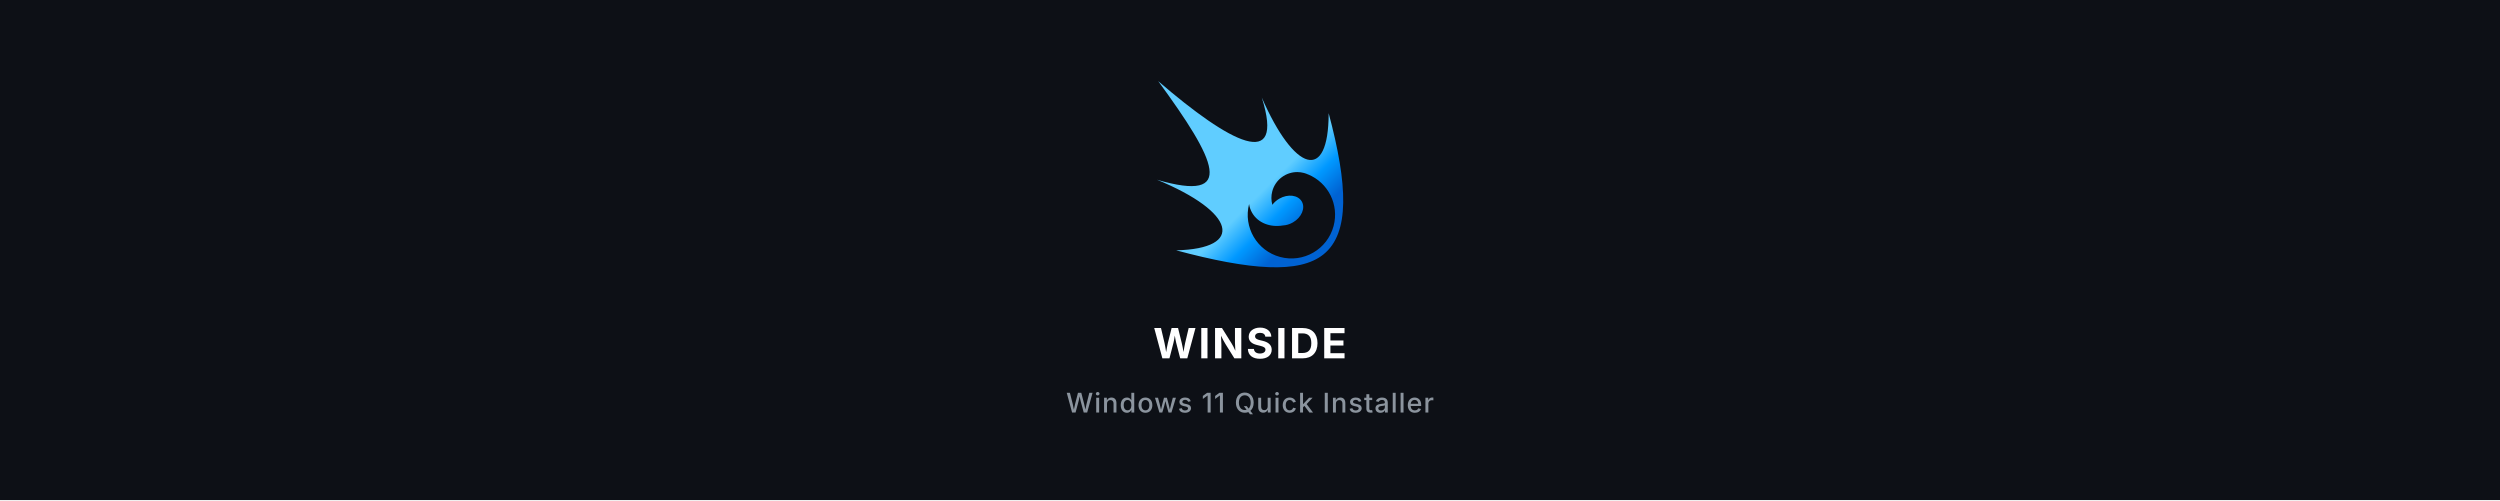
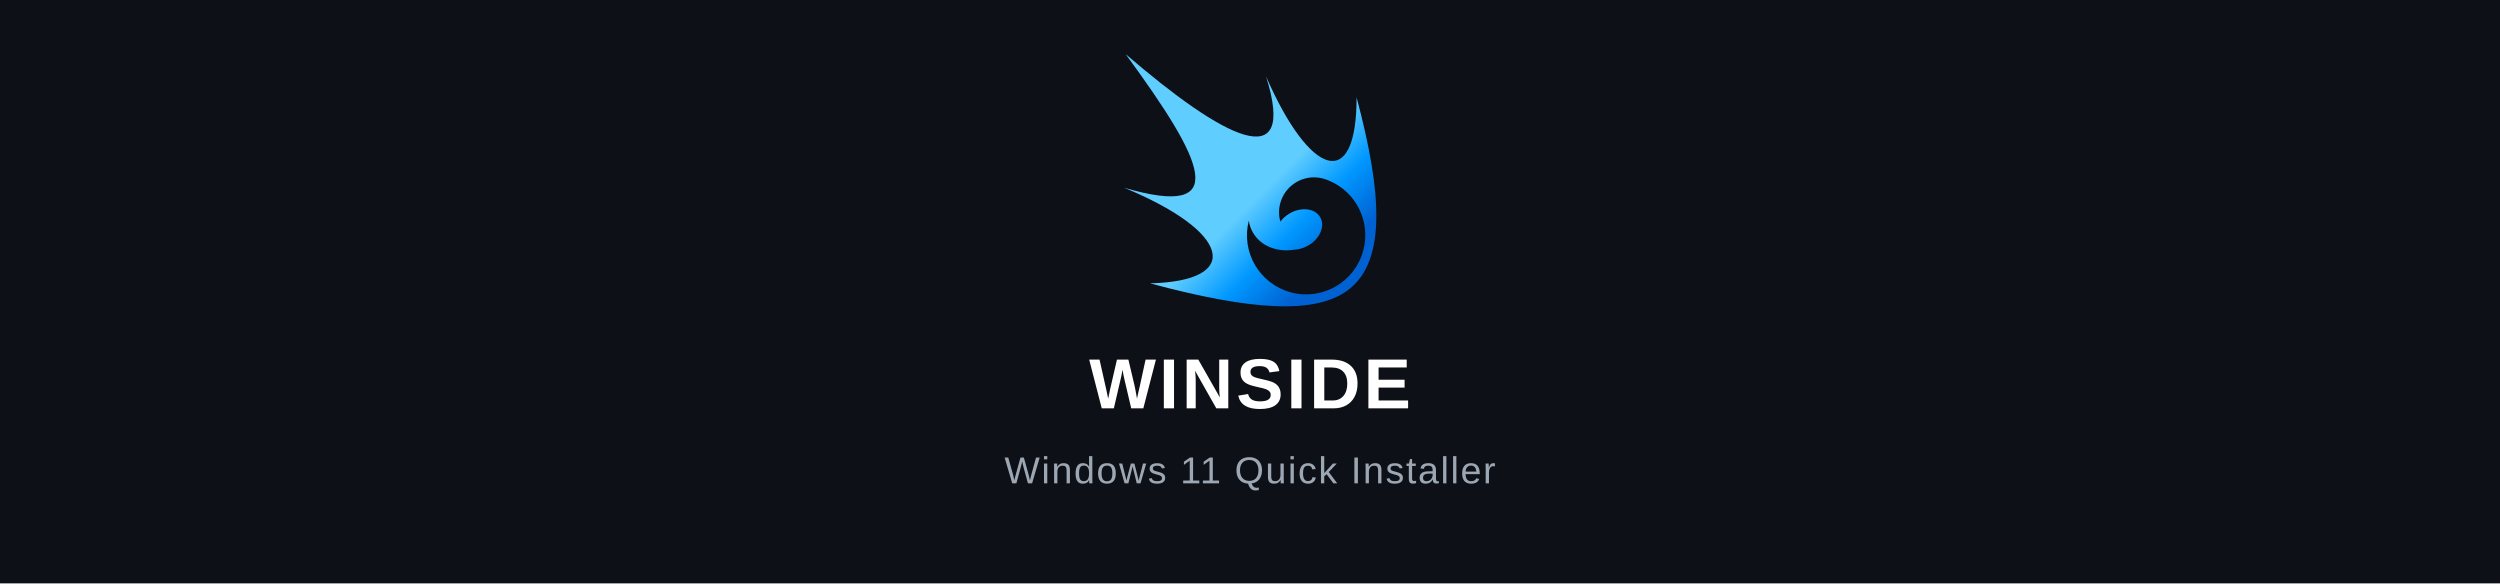
- <svg xmlns="http://www.w3.org/2000/svg" width="1200" height="240" viewBox="0 0 1200 240" fill="none">
+ <svg xmlns="http://www.w3.org/2000/svg" width="1200" height="280" viewBox="0 0 1200 280" fill="none">
  <defs>
-     <linearGradient id="bannerIconGradient" x1="550" y1="35" x2="650" y2="135" gradientUnits="userSpaceOnUse">
+     <linearGradient id="bannerIconGradient" x1="535" y1="20" x2="665" y2="150" gradientUnits="userSpaceOnUse">
      <stop offset="0%" stop-color="#60CDFF" />
      <stop offset="50%" stop-color="#0098FF" />
      <stop offset="100%" stop-color="#0062D2" />
    </linearGradient>
  </defs>
-   <rect width="1200" height="240" fill="#0D1016" />
-   <g transform="translate(552, 36) scale(0.1875)">
+   <rect width="1200" height="280" fill="#0D1016" />
+   <g transform="translate(535, 22) scale(0.254)">
    <path fill="url(#bannerIconGradient)" d="M20.916 15.648c147.945 202 202.556 312.645-3.146 252.438 201.76 82.926 225.515 176.51 49.13 180.76 190.922 51.156 315.057 60.258 377.16 10.43 67.76-54.368 62.6-177.648 13.31-361.6-.002 179.943-88.34 149.935-171.18-39.96 60.246 191.39-81.408 116.353-265.274-42.068zM457.37 97.676v-.008.008zm-79.792 150.84c5.457.054 10.994.79 16.508 2.267 3.763 1.01 7.352 2.34 10.77 3.924-.053-.058-.102-.12-.155-.178 51.248 21.08 79.986 77.264 65.253 132.25-16.008 59.742-77.174 95.054-136.914 79.046-59.29-15.886-94.507-76.24-79.395-135.547 1.144 7.843 3.71 15.465 7.808 22.564 15.038 26.045 46.48 37.745 78.735 32.334 8.387-.382 17.33-2.932 25.75-7.793 22.18-12.807 32.317-36.774 22.642-53.53-9.676-16.76-35.5-19.966-57.682-7.16-7.3 4.214-13.283 9.64-17.697 15.618-3.05-11-3.31-22.928-.14-34.75 7.978-29.778 35.053-49.34 64.518-49.047z" />
  </g>
-   <text x="600" y="172" text-anchor="middle" fill="#FFFFFF" font-family="-apple-system, BlinkMacSystemFont, 'Segoe UI Variable Display', 'Segoe UI', sans-serif" font-size="20" font-weight="700" letter-spacing="1">WINSIDE</text>
-   <text x="600" y="198" text-anchor="middle" fill="#8B949E" font-family="-apple-system, BlinkMacSystemFont, 'Segoe UI Variable Text', 'Segoe UI', sans-serif" font-size="13" font-weight="500" letter-spacing="0.5">Windows 11 Quick Installer</text>
+   <text x="600" y="196" text-anchor="middle" fill="#FFFFFF" font-family="-apple-system, BlinkMacSystemFont, 'Segoe UI Variable Display', 'Segoe UI', Arial, sans-serif" font-size="34" font-weight="800" letter-spacing="1.5">WINSIDE</text>
+   <text x="600" y="232" text-anchor="middle" fill="#9DA7B3" font-family="-apple-system, BlinkMacSystemFont, 'Segoe UI Variable Text', 'Segoe UI', Arial, sans-serif" font-size="18" font-weight="500" letter-spacing="0.8">Windows 11 Quick Installer</text>
</svg>
